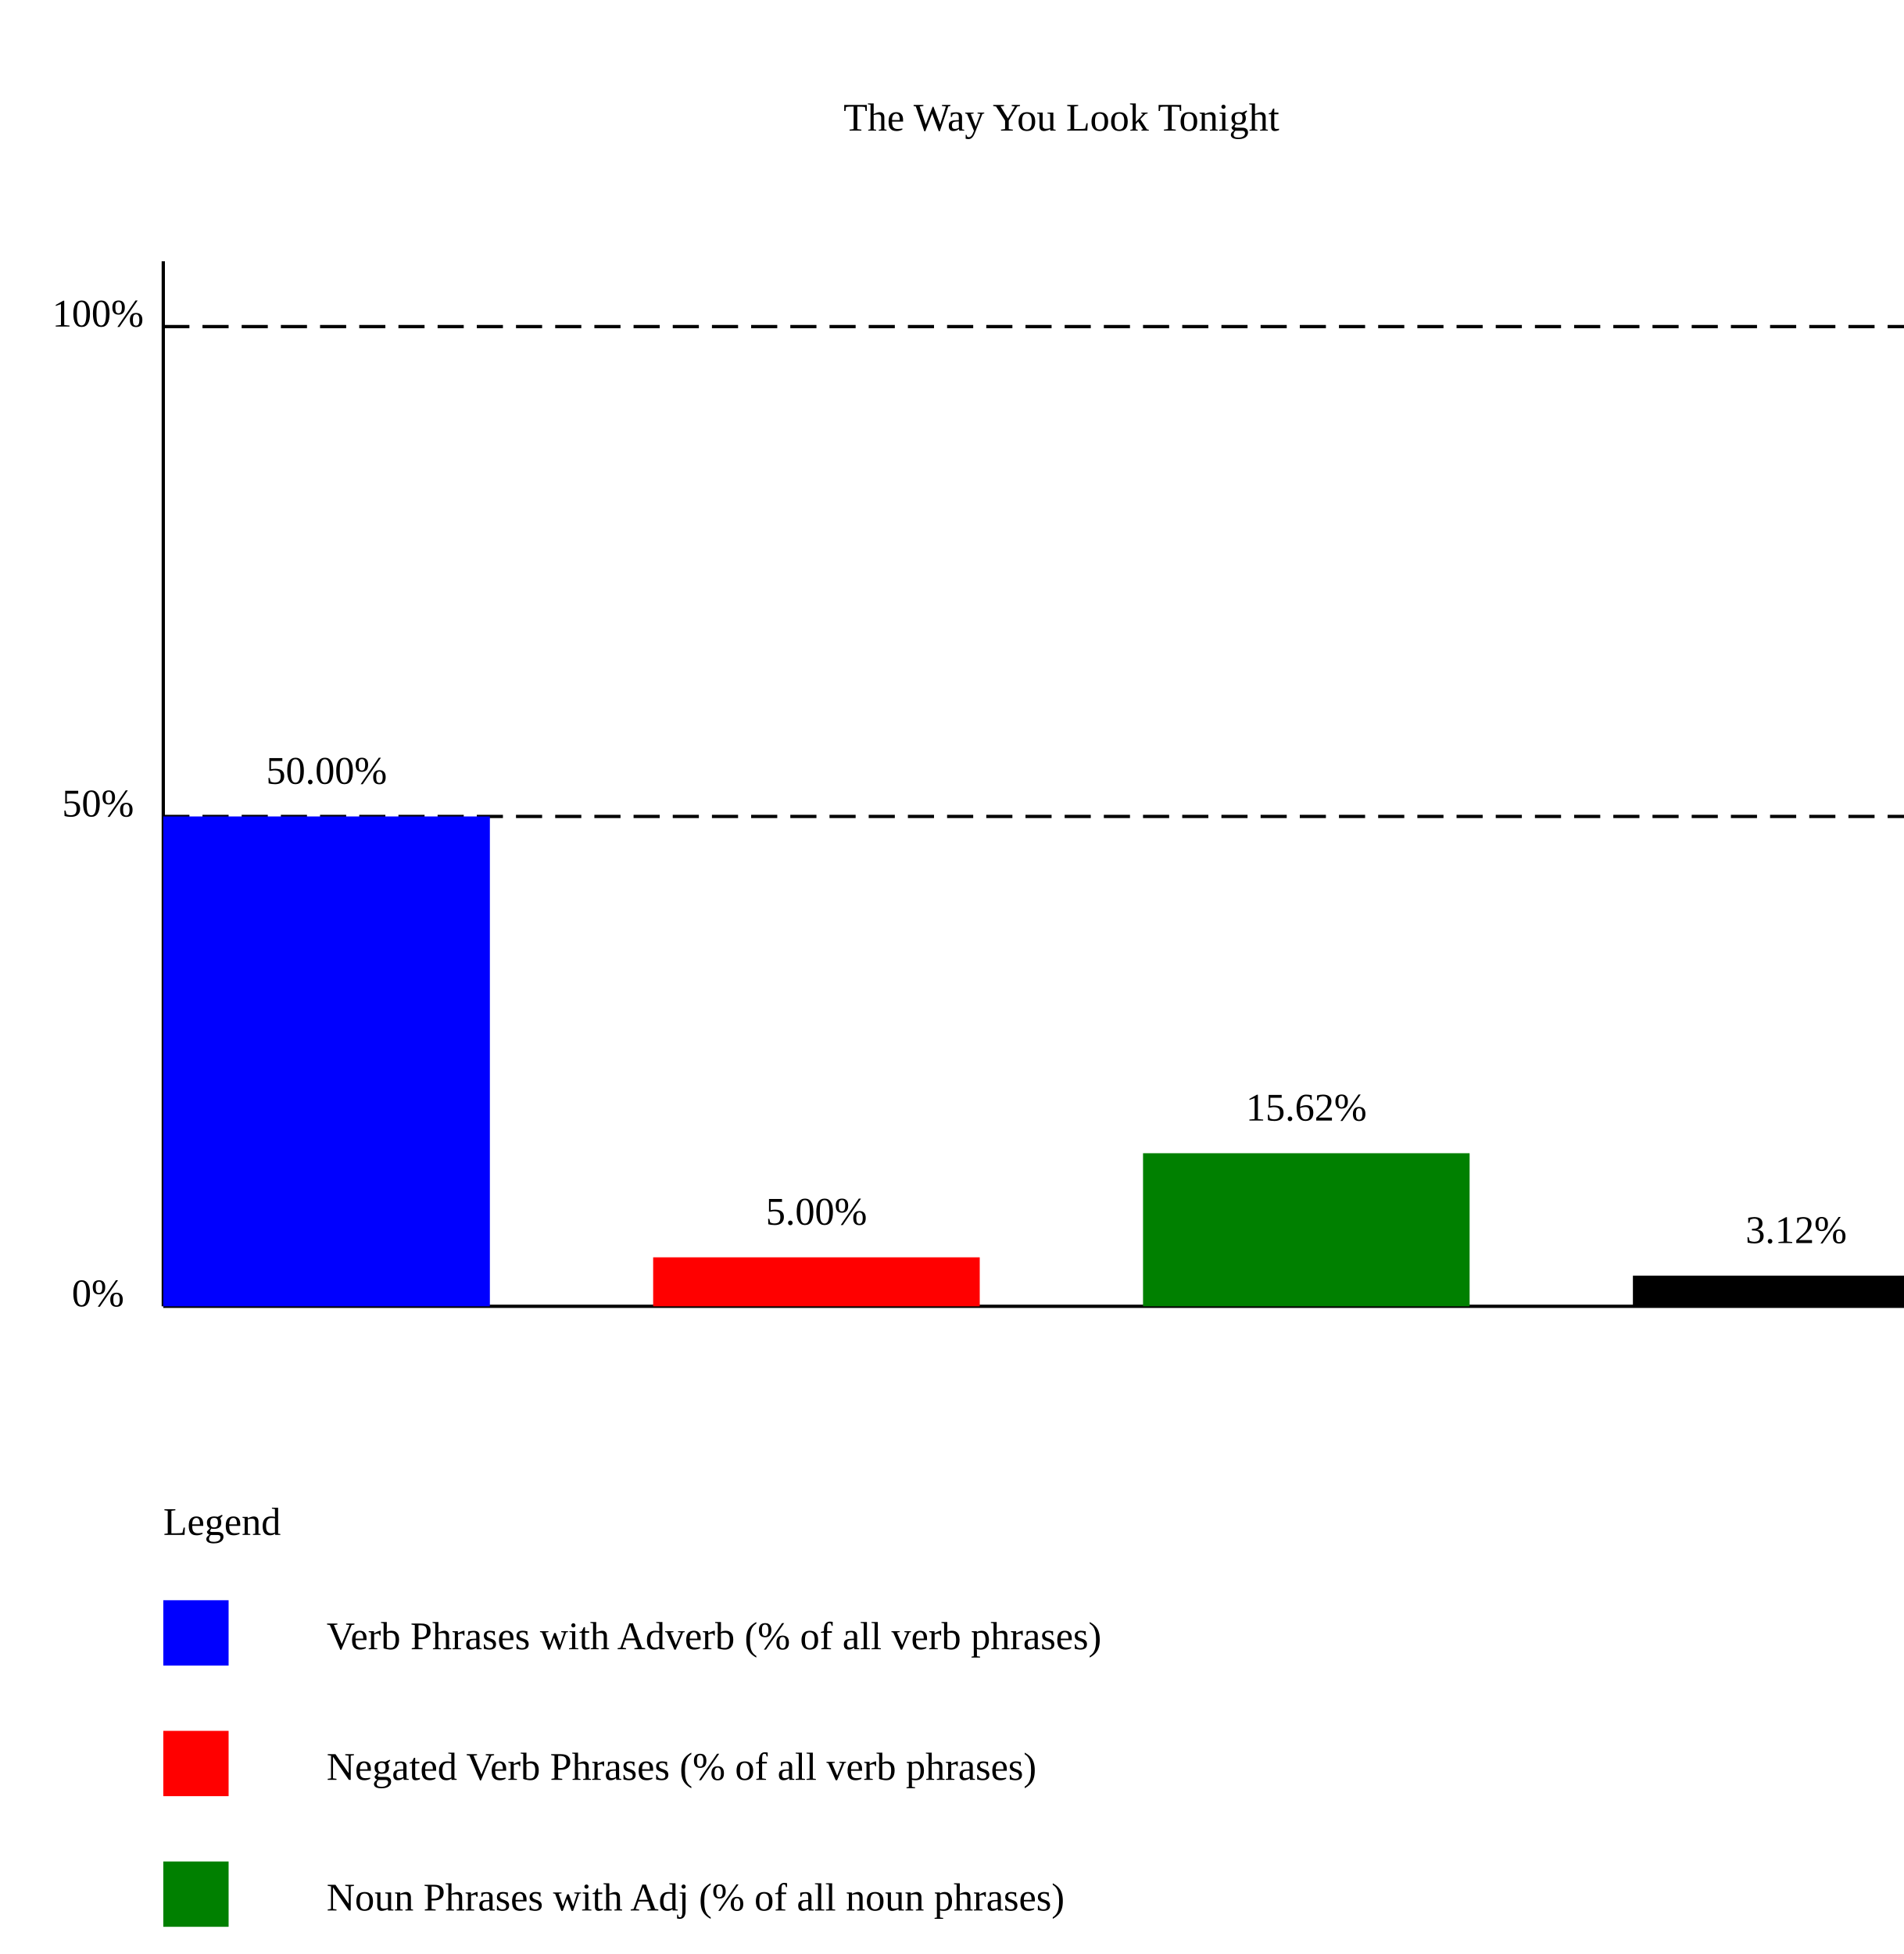
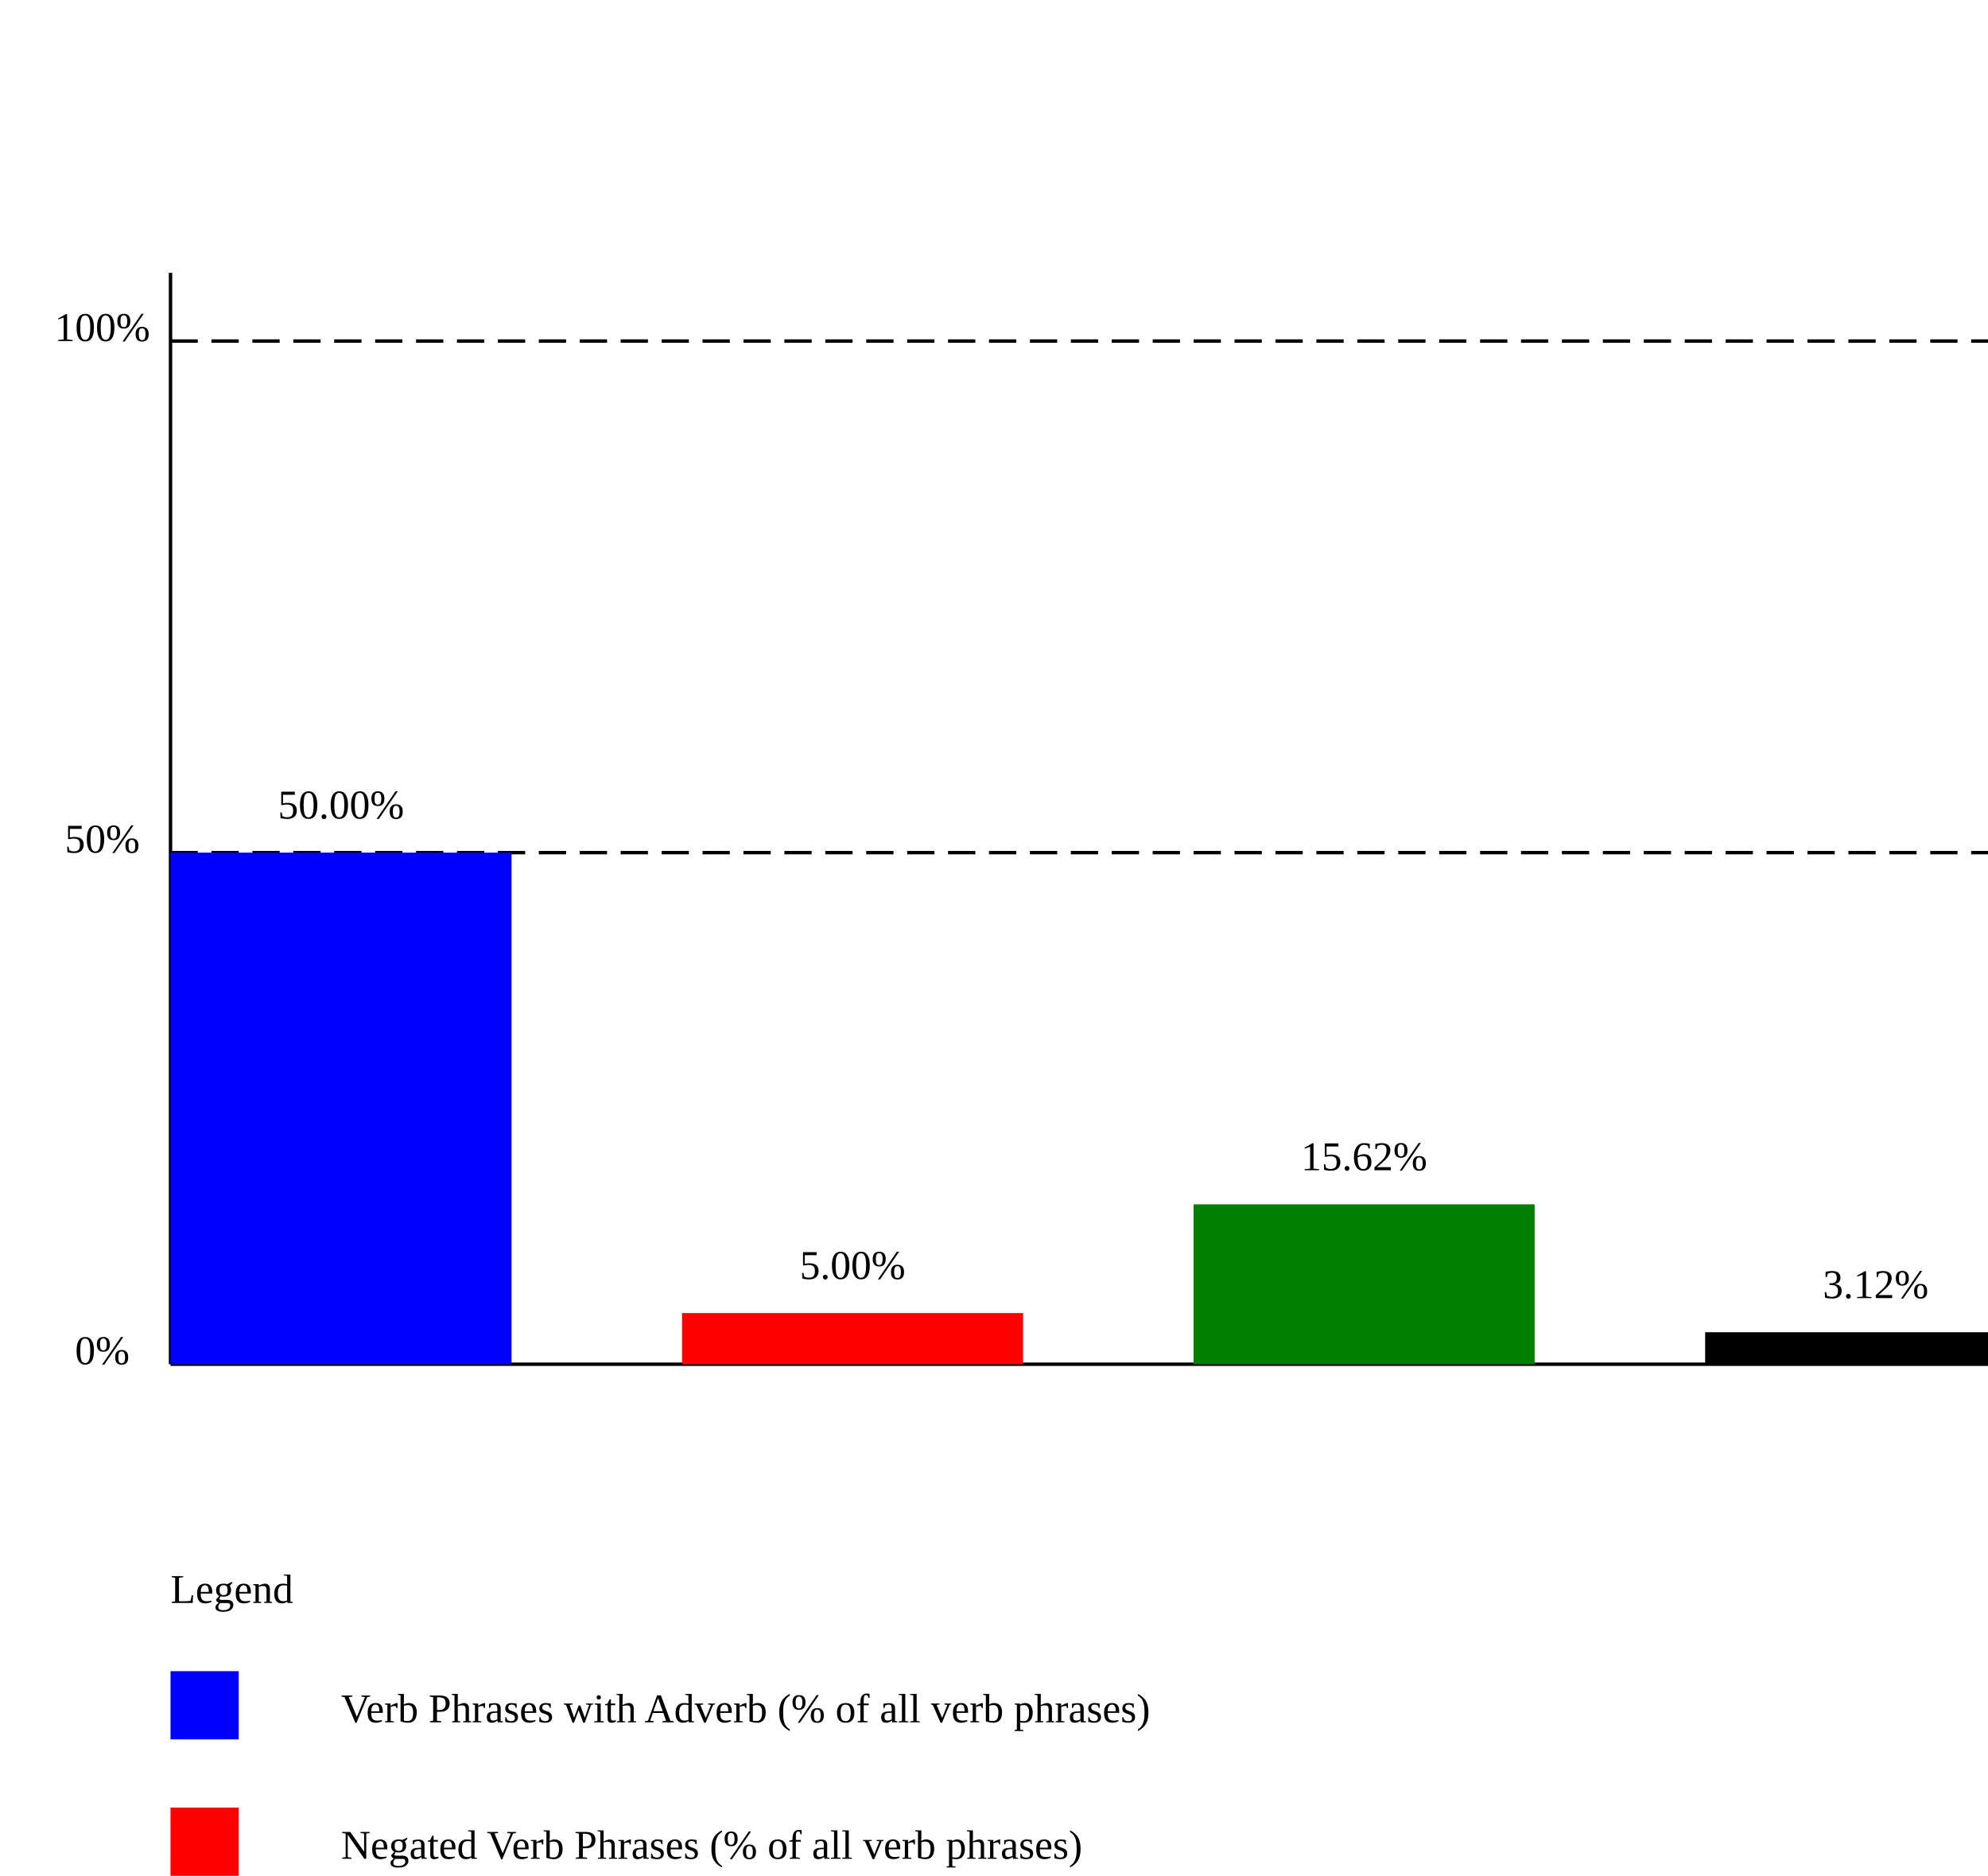
<svg xmlns="http://www.w3.org/2000/svg" width="100%" height="100%">
-   <text x="325" y="40" text-anchor="middle">The Way You Look Tonight</text>
  <line x1="50" y1="400" x2="600" y2="400" style="stroke:rgb(0,0,0);stroke-width:1" />
  <line x1="50" y1="400" x2="50" y2="80" style="stroke:rgb(0,0,0);stroke-width:1" />
  <text x="30" y="400" text-anchor="middle">0%</text>
  <text x="30" y="250" text-anchor="middle">50%</text>
  <text x="30" y="100" text-anchor="middle">100%</text>
  <line x1="50" y1="250" x2="600" y2="250" style="stroke:rgb(0,0,0);stroke-width:1" stroke-dasharray="8 4" />
  <line x1="50" y1="100" x2="600" y2="100" style="stroke:rgb(0,0,0);stroke-width:1" stroke-dasharray="8 4" />
  <rect x="50" y="250" width="100" height="150" style="fill:blue" />
  <rect x="200" y="385" width="100" height="15" style="fill:red" />
  <rect x="350" y="353.125" width="100" height="46.875" style="fill:green" />
  <rect x="500" y="390.625" width="100" height="9.375" style="fill:black" />
  <text x="100" y="240" text-anchor="middle">50.00%</text>
  <text x="250" y="375" text-anchor="middle">5.00%</text>
  <text x="400" y="343.125" text-anchor="middle">15.62%</text>
  <text x="550" y="380.625" text-anchor="middle">3.12%</text>
  <text x="50" y="470" text-anchor="left">Legend</text>
  <rect x="50" y="490" width="20" height="20" style="fill:blue" />
  <text x="100" y="505" text-anchor="left">Verb Phrases with Adverb (% of all verb phrases)</text>
  <rect x="50" y="530" width="20" height="20" style="fill:red" />
  <text x="100" y="545" text-anchor="left">Negated Verb Phrases (% of all verb phrases)</text>
  <rect x="50" y="570" width="20" height="20" style="fill:green" />
  <text x="100" y="585" text-anchor="left">Noun Phrases with Adj (% of all noun phrases)</text>
  <rect x="50" y="610" width="20" height="20" style="fill:black" />
  <text x="100" y="625" text-anchor="left">Negated Noun Phrases (% of all noun phrases)</text>
</svg>
